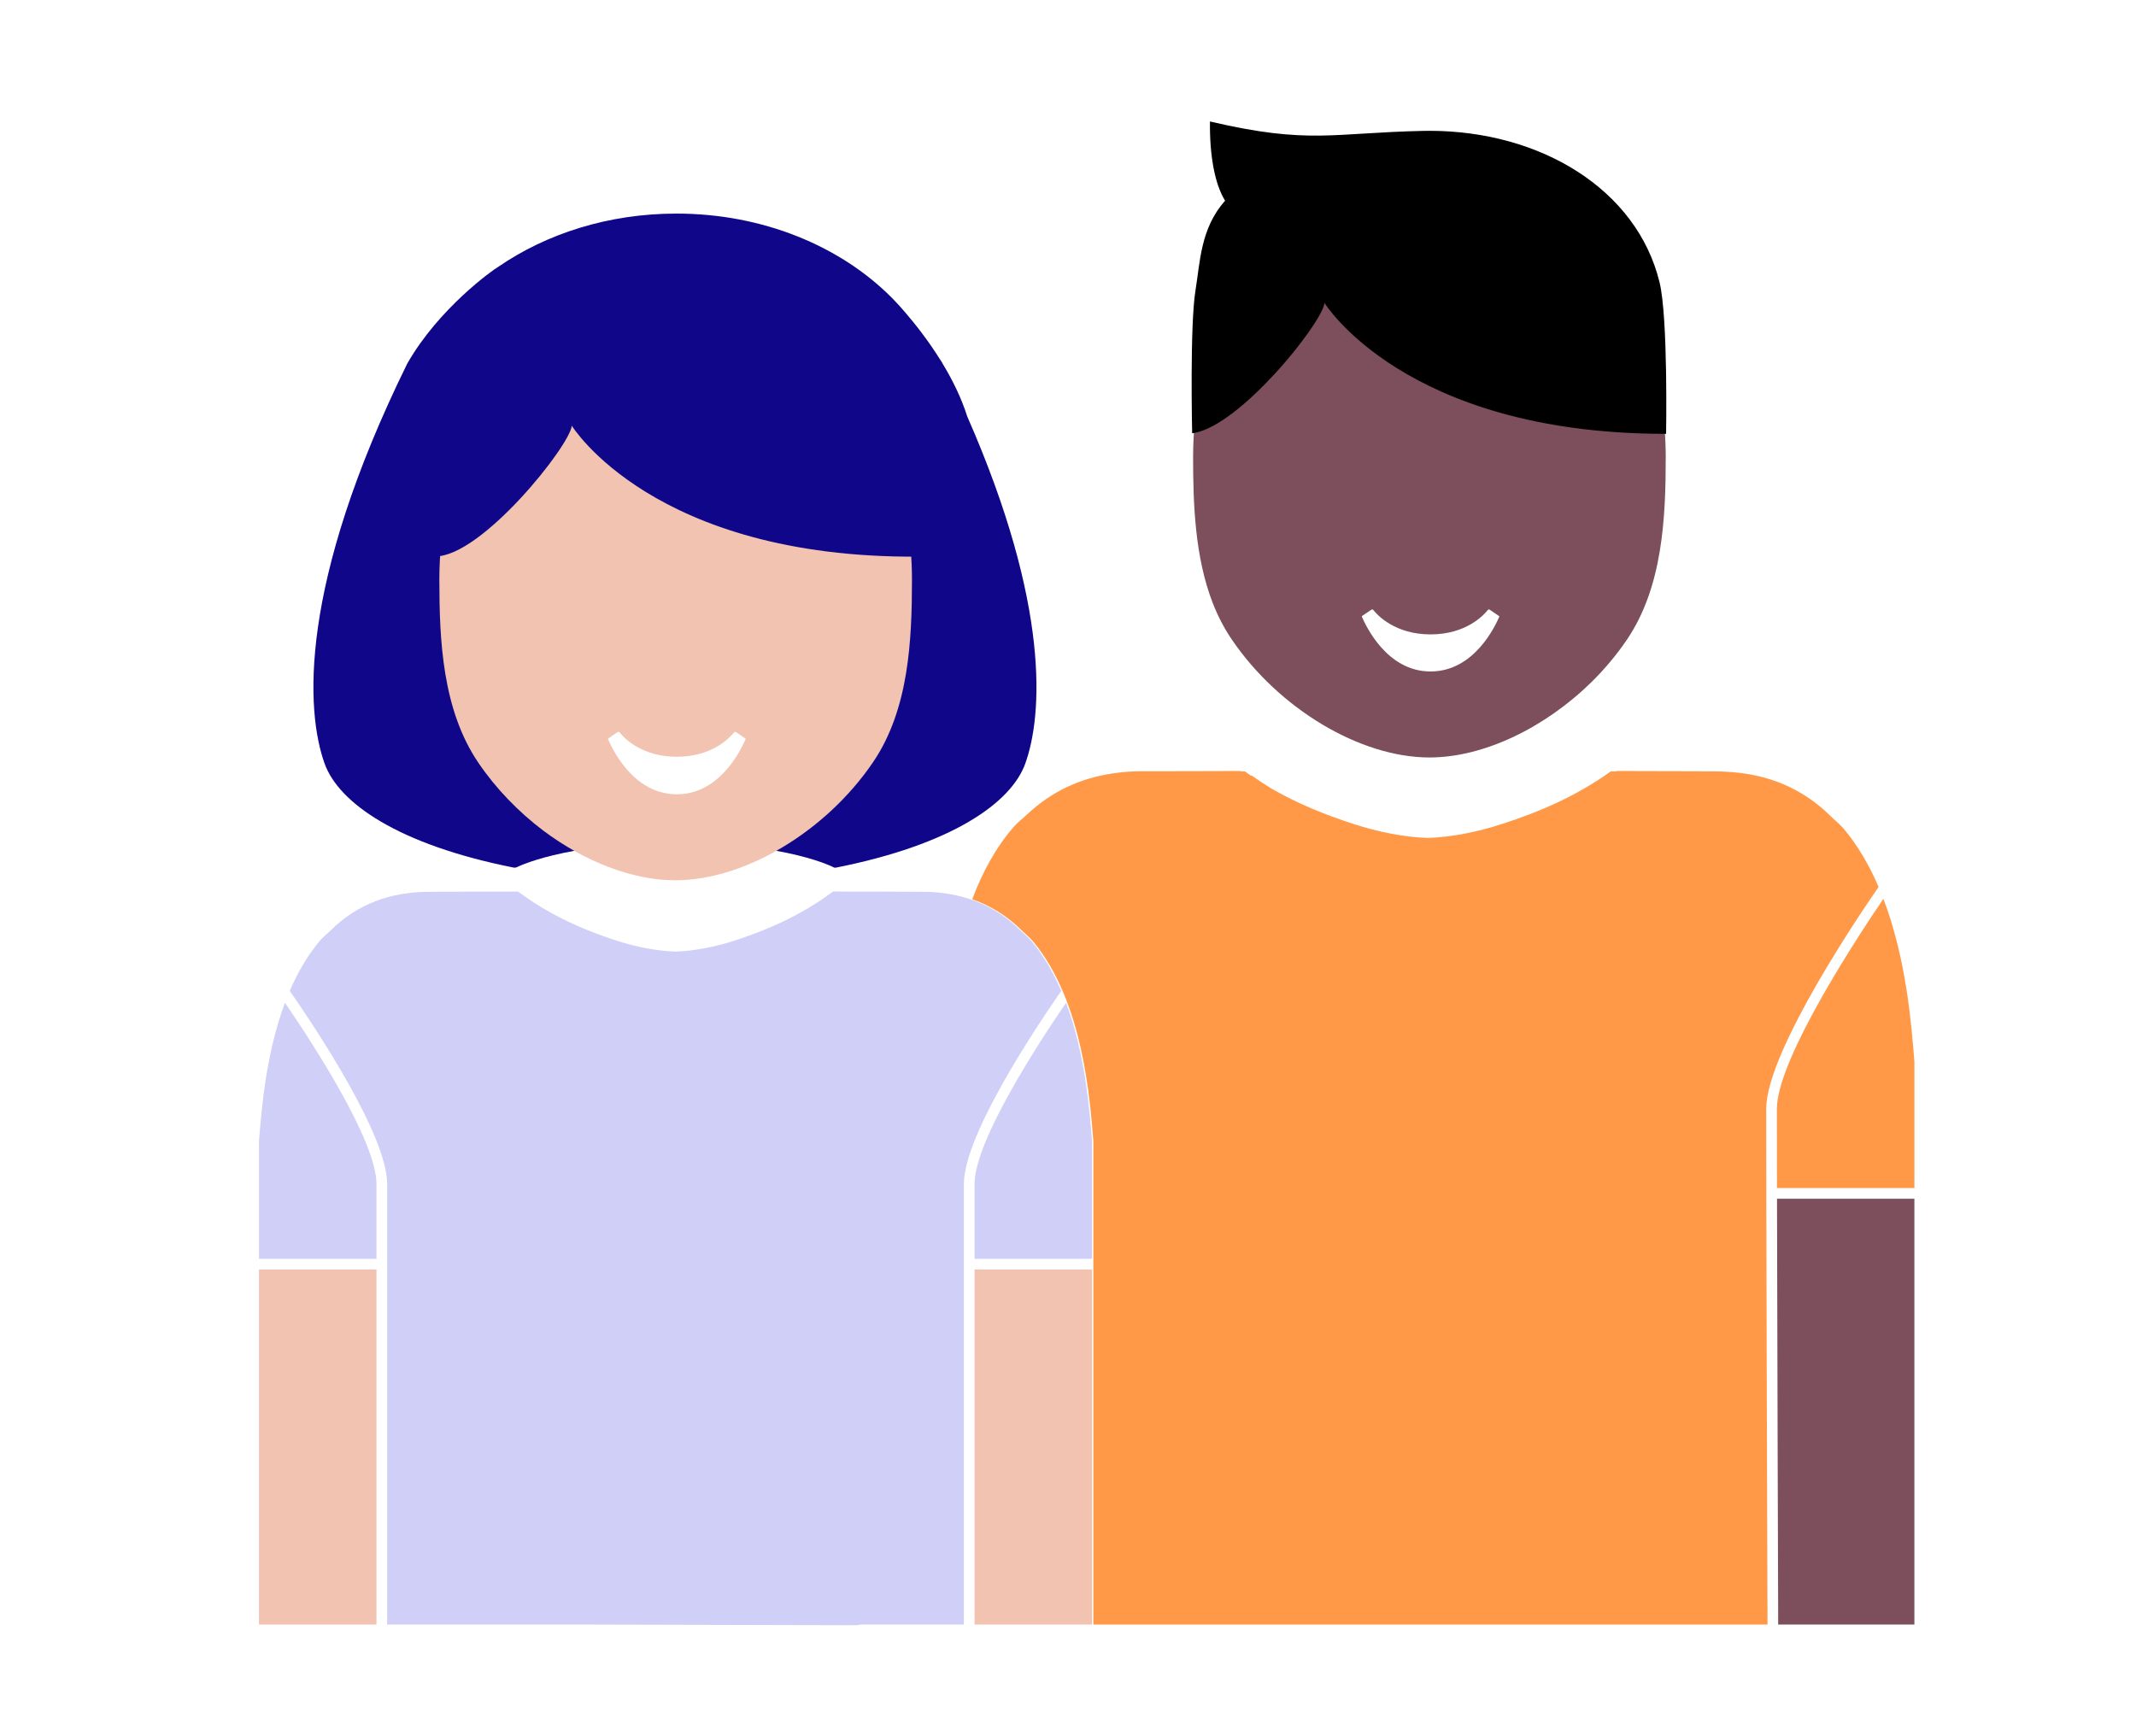
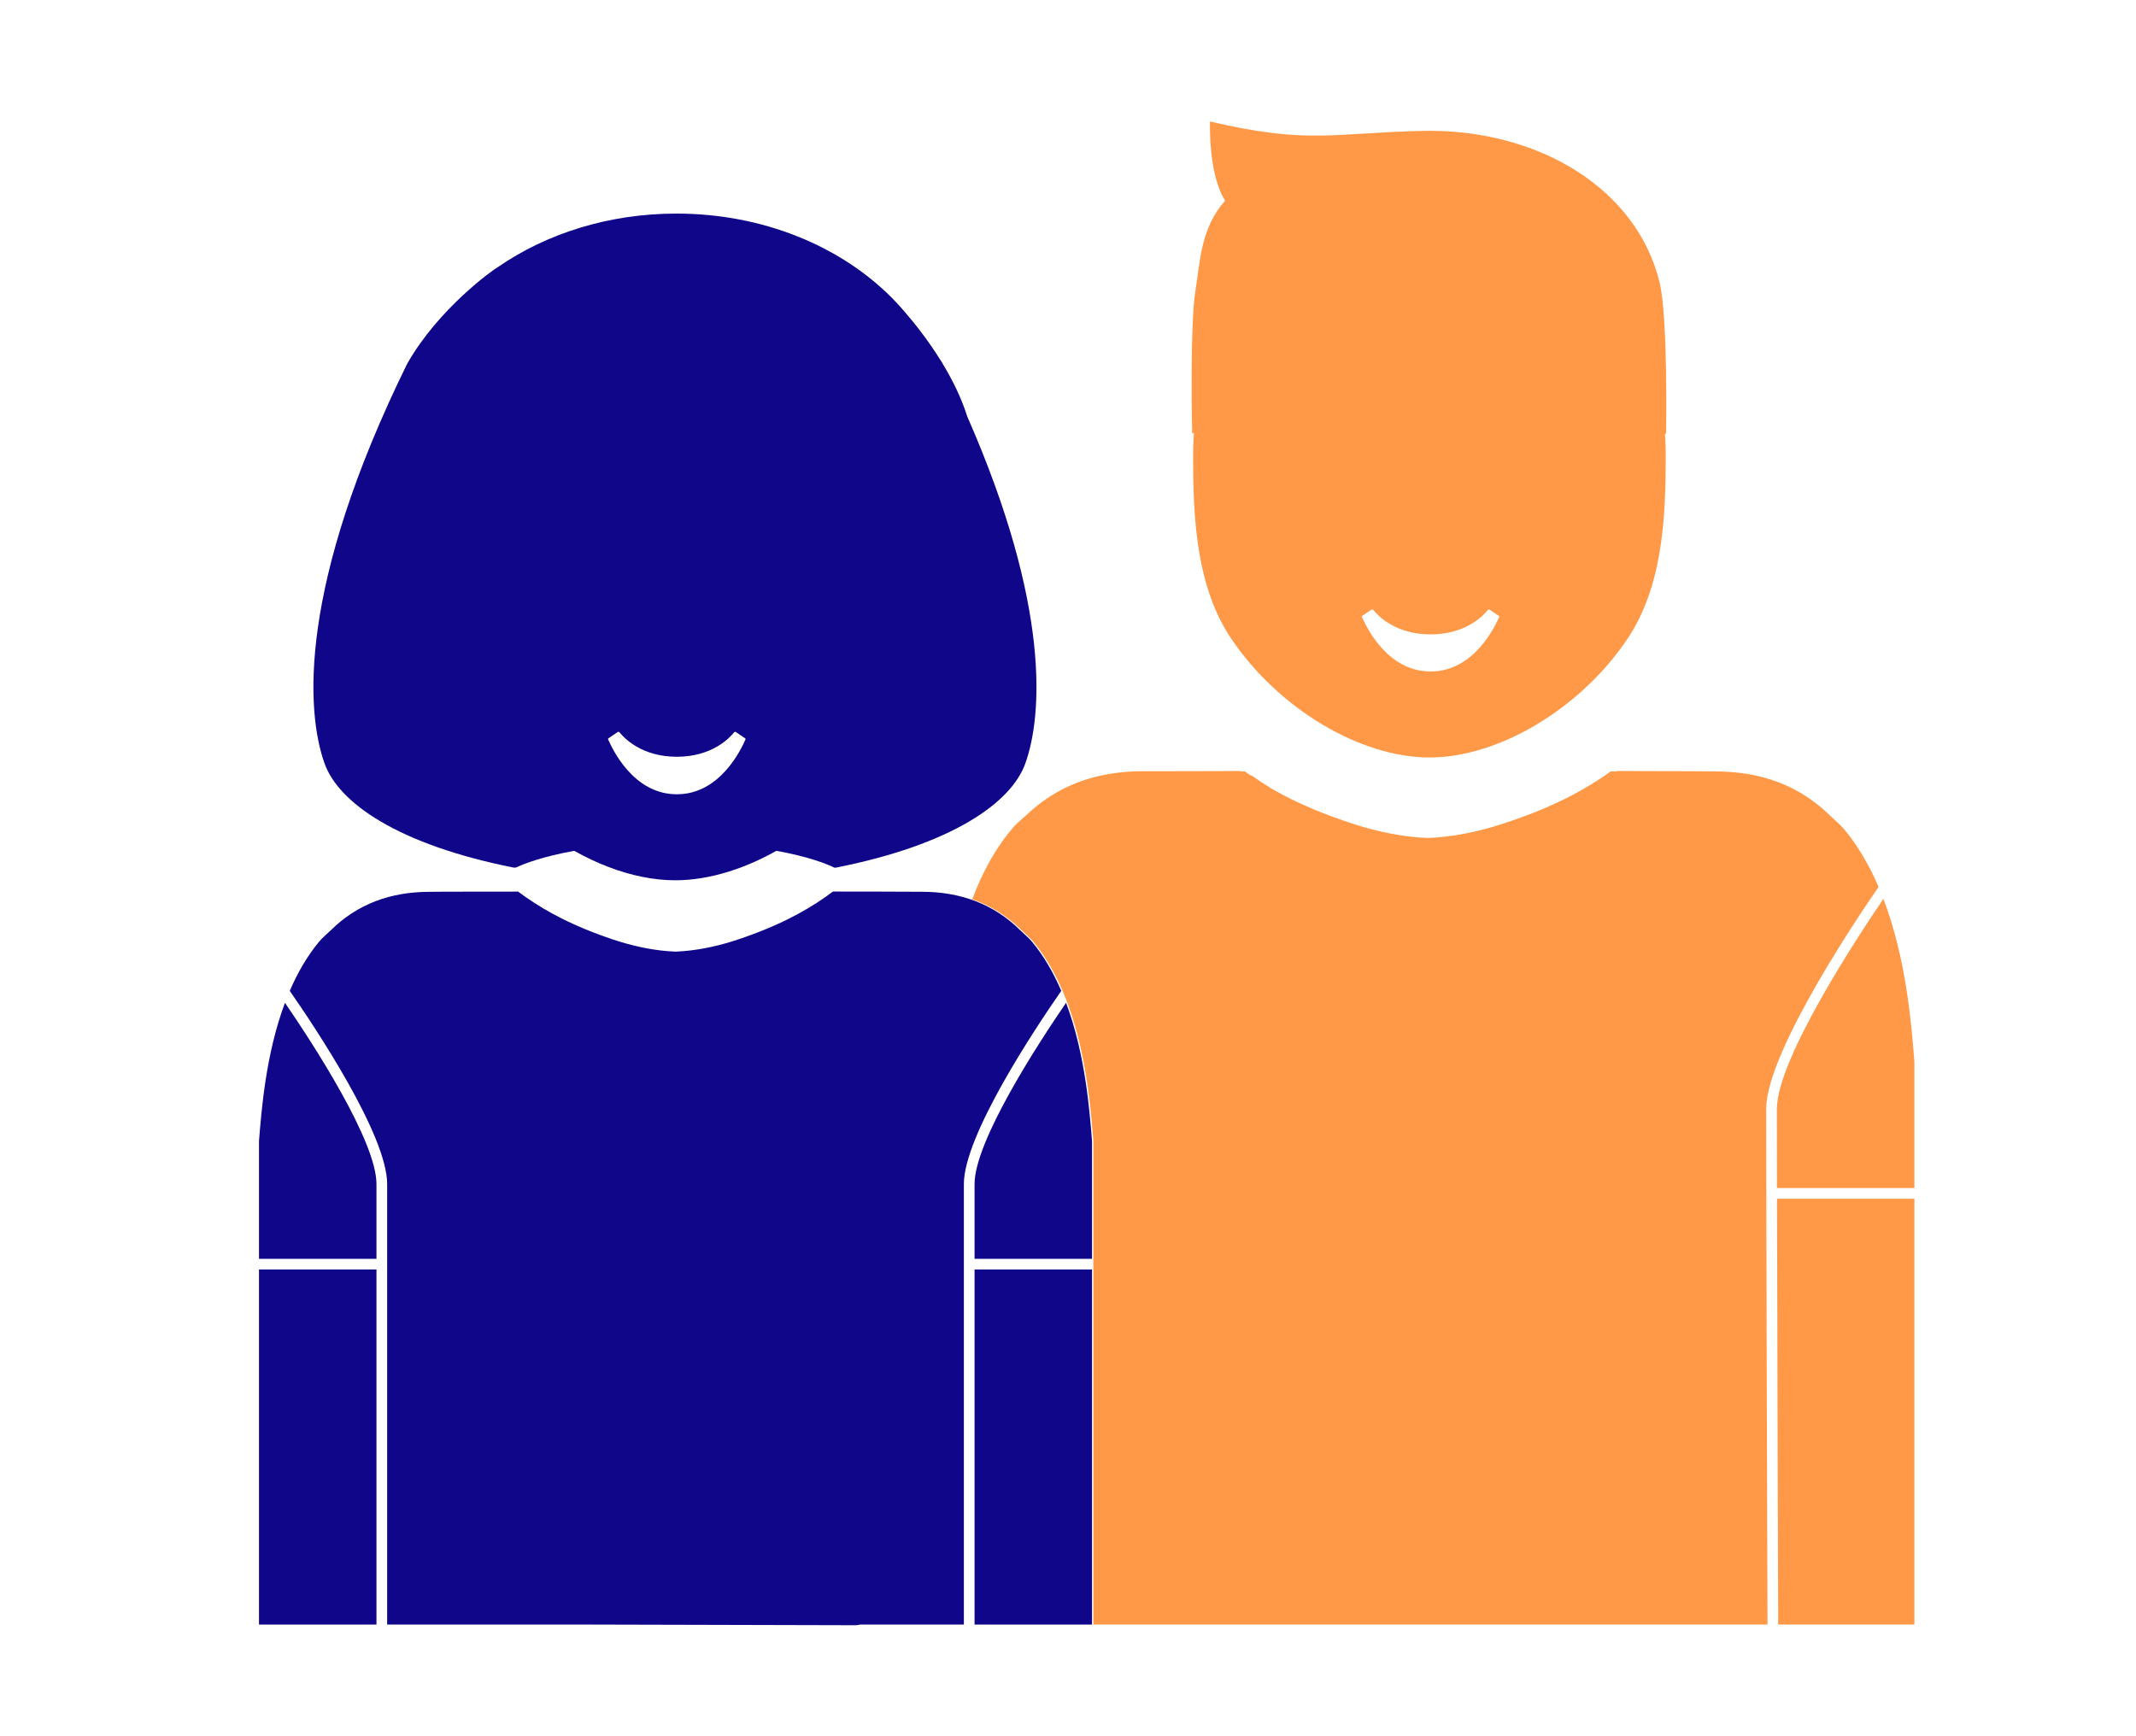
- <svg xmlns="http://www.w3.org/2000/svg" version="1.1" id="Calque_12" x="0px" y="0px" width="1600px" height="1300px" viewBox="0 0 1600 1300" enable-background="new 0 0 1600 1300" xml:space="preserve">
-   <g>
-     <path fill="#FFC291" d="M869.782,577.754L869.782,577.754C869.814,577.779,869.799,577.767,869.782,577.754z" />
-     <path fill="#7D4E5B" d="M1331.98,1217H1434V898h-102.916C1331.301,1009.516,1331.867,1182.736,1331.98,1217z" />
-     <path fill="#FF9947" d="M1410.789,673.343C1394.41,697.36,1331,792.804,1331,830.667c0,15.226,0.025,35.699,0.069,59.333H1434   v-94.638C1431.877,768.749,1428.153,718.805,1410.789,673.343z" />
-     <path fill="#FFC291" d="M869.781,577.754L869.781,577.754C869.766,577.741,869.748,577.729,869.781,577.754z" />
-     <path fill="#FF9947" d="M1407.188,664.45c-6.672-15.546-15.082-30.333-25.743-43.19c-2.854-3.443-7.013-6.738-10.19-9.883   c-21.166-20.931-47.141-31.611-77.612-33.219c-3.354-0.211-6.76-0.322-10.224-0.314c-0.834,0.002-2.635,0.007-4.68,0.013   c-3.081-0.049-6.33-0.103-7.629-0.103c-0.017,0.013-0.021,0.016-0.02,0.014c-0.002,0.001,0.003-0.001,0.02-0.014l-44.547-0.104   c-1.703-0.052-3.417-0.084-5.146-0.079c-1.65,0.003-7.076,0.021-10.722,0.031l0.258,0.269c-1.882,0.005-3.54,0.009-4.392,0.009   c-25.988,18.703-53.782,30.426-81.425,39.389c-18.778,6.087-37.501,9.771-55.614,10.476c-18.113-0.704-36.836-4.389-55.614-10.476   c-20.659-6.699-41.403-14.941-61.415-26.485c-5.076-3.094-10.107-6.401-15.076-9.973l-0.301,0.313   c-1.55-1.059-3.095-2.137-4.633-3.243c-0.688,0-1.907-0.003-3.34-0.006l0.263-0.273c-3.597-0.01-8.396-0.027-9.932-0.029   c-1.729-0.005-3.442,0.027-5.146,0.079l-44.546,0.104c0.017,0.013,0.032,0.025-0.001,0c-2.429,0-11.698,0-13.905-0.004   c-7.862-0.02-15.438,0.545-22.728,1.691c-24.511,3.674-45.814,13.736-63.646,30.542c-3.17,2.989-7.29,6.122-10.137,9.396   c-13.776,15.835-23.773,34.746-31.107,54.321c13.754,4.756,26.099,12.437,36.948,23.165c2.729,2.699,6.274,5.528,8.725,8.484   C811.16,750.248,816.363,822.525,819,854.809V1217h1h503.98c-0.142-42.646-0.98-299.58-0.98-386.333   C1323,786.854,1397.748,678.018,1407.188,664.45z" />
+ <svg xmlns="http://www.w3.org/2000/svg" xml:space="preserve" enable-background="new 0 0 1600 1300" viewBox="0 0 1600 1300" height="1300px" width="1600px" y="0px" x="0px" id="Calque_12" version="1.1">
+   <defs id="defs69" />
+   <g id="g12">
+     <path id="path2" d="M869.782,577.754L869.782,577.754C869.814,577.779,869.799,577.767,869.782,577.754z" fill="#FFC291" />
+     <path style="fill:#ff9947;fill-opacity:1" id="path4" d="M1331.98,1217H1434V898h-102.916C1331.301,1009.516,1331.867,1182.736,1331.98,1217z" fill="#7D4E5B" />
+     <path id="path6" d="M1410.789,673.343C1394.41,697.36,1331,792.804,1331,830.667c0,15.226,0.025,35.699,0.069,59.333H1434   v-94.638C1431.877,768.749,1428.153,718.805,1410.789,673.343z" fill="#FF9947" />
+     <path id="path8" d="M869.781,577.754L869.781,577.754C869.766,577.741,869.748,577.729,869.781,577.754z" fill="#FFC291" />
+     <path id="path10" d="M1407.188,664.45c-6.672-15.546-15.082-30.333-25.743-43.19c-2.854-3.443-7.013-6.738-10.19-9.883   c-21.166-20.931-47.141-31.611-77.612-33.219c-3.354-0.211-6.76-0.322-10.224-0.314c-0.834,0.002-2.635,0.007-4.68,0.013   c-3.081-0.049-6.33-0.103-7.629-0.103c-0.017,0.013-0.021,0.016-0.02,0.014c-0.002,0.001,0.003-0.001,0.02-0.014l-44.547-0.104   c-1.703-0.052-3.417-0.084-5.146-0.079c-1.65,0.003-7.076,0.021-10.722,0.031l0.258,0.269c-1.882,0.005-3.54,0.009-4.392,0.009   c-25.988,18.703-53.782,30.426-81.425,39.389c-18.778,6.087-37.501,9.771-55.614,10.476c-18.113-0.704-36.836-4.389-55.614-10.476   c-20.659-6.699-41.403-14.941-61.415-26.485c-5.076-3.094-10.107-6.401-15.076-9.973l-0.301,0.313   c-1.55-1.059-3.095-2.137-4.633-3.243c-0.688,0-1.907-0.003-3.34-0.006l0.263-0.273c-3.597-0.01-8.396-0.027-9.932-0.029   c-1.729-0.005-3.442,0.027-5.146,0.079l-44.546,0.104c0.017,0.013,0.032,0.025-0.001,0c-2.429,0-11.698,0-13.905-0.004   c-7.862-0.02-15.438,0.545-22.728,1.691c-24.511,3.674-45.814,13.736-63.646,30.542c-3.17,2.989-7.29,6.122-10.137,9.396   c-13.776,15.835-23.773,34.746-31.107,54.321c13.754,4.756,26.099,12.437,36.948,23.165c2.729,2.699,6.274,5.528,8.725,8.484   C811.16,750.248,816.363,822.525,819,854.809V1217h1h503.98c-0.142-42.646-0.98-299.58-0.98-386.333   C1323,786.854,1397.748,678.018,1407.188,664.45z" fill="#FF9947" />
  </g>
-   <g>
-     <g>
-       <g>
-         <path fill="#0F0689" d="M724.536,311.998c-4.437-14.029-11.128-27.471-18.384-39.483c-0.549-1.117-1.199-2.165-1.927-3.141     c-9.096-14.56-18.822-26.805-25.956-35.091c-2.816-3.355-5.772-6.623-8.862-9.799c-0.851-0.888-1.412-1.455-1.632-1.675     c-0.023-0.023-0.046-0.046-0.069-0.069c-0.031-0.03-0.046-0.045-0.046-0.045l0,0C629.381,184.403,571.489,160,506.701,160     c-50.81,0-97.375,15.011-133.567,39.958c-0.003,0.001-0.005,0.002-0.008,0.004c-3.556,1.908-44.587,31.038-68.134,72.555     C223.145,439.077,229.145,533,243.145,572c10.561,29.418,54.913,60.77,142,78c12.9,0.496-80.521-85.672-43.852-241.38     C400.85,457.539,487.055,514.047,505.83,514c20.513,0.05,105.171-55.355,164.362-103.937C705.948,564.861,613.14,650.495,626,650     c87.087-17.23,131.439-48.582,142-78C780.853,536.196,786.952,454.091,724.536,311.998z" />
+   <g id="g20">
+     <g id="g18">
+       <g id="g16">
+         <path id="path14" d="M724.536,311.998c-4.437-14.029-11.128-27.471-18.384-39.483c-0.549-1.117-1.199-2.165-1.927-3.141     c-9.096-14.56-18.822-26.805-25.956-35.091c-2.816-3.355-5.772-6.623-8.862-9.799c-0.851-0.888-1.412-1.455-1.632-1.675     c-0.023-0.023-0.046-0.046-0.069-0.069c-0.031-0.03-0.046-0.045-0.046-0.045l0,0C629.381,184.403,571.489,160,506.701,160     c-50.81,0-97.375,15.011-133.567,39.958c-0.003,0.001-0.005,0.002-0.008,0.004c-3.556,1.908-44.587,31.038-68.134,72.555     C223.145,439.077,229.145,533,243.145,572c10.561,29.418,54.913,60.77,142,78c12.9,0.496-80.521-85.672-43.852-241.38     C400.85,457.539,487.055,514.047,505.83,514c20.513,0.05,105.171-55.355,164.362-103.937C705.948,564.861,613.14,650.495,626,650     c87.087-17.23,131.439-48.582,142-78C780.853,536.196,786.952,454.091,724.536,311.998z" fill="#0F0689" />
      </g>
    </g>
  </g>
-   <g>
-     <g>
-       <g>
-         <g>
-           <path fill="#0F0689" d="M304.881,492.668l22.226,100.667L386.377,650c0,0,34.96-18.667,119.625-18.667S624.981,650,624.981,650      L701,586.001v-94.667L304.881,492.668z M584,611H432v-87h152V611z" />
+   <g id="g30">
+     <g id="g28">
+       <g id="g26">
+         <g id="g24">
+           <path id="path22" d="M304.881,492.668l22.226,100.667L386.377,650c0,0,34.96-18.667,119.625-18.667S624.981,650,624.981,650      L701,586.001v-94.667L304.881,492.668z M584,611H432v-87h152V611z" fill="#0F0689" />
        </g>
      </g>
    </g>
  </g>
-   <path fill="#F2C3B1" d="M654.013,570.921c26.857-39.572,29.109-91.431,29.109-136.933c0-118.702-79.533-215.272-177.294-215.272  c-33.491,0-64.84,11.338-91.587,31.013c-51.029,38.009-85.143,106.377-85.143,184.243c0,45.654,2.255,97.685,29.202,137.388  c13.263,19.541,30.108,36.876,48.721,50.93c30.905,23.112,66.599,37.151,98.808,37.151  C557.703,659.439,618.639,623.041,654.013,570.921z M558.376,554c-2.902,6.586-18.645,41-51.266,41h-0.27  c-32.621,0-48.359-34.414-51.265-41c-0.266-0.601-0.139-0.407-0.139-0.407c0.052-0.254,0.529-0.647,0.529-0.647l6.753-4.571  c0,0,0.409-0.196,0.644-0.157c0.107,0.02,0.429,0.027,0.806,0.503c3.002,3.779,16.195,18.191,42.808,18.191  c26.613,0,39.807-14.413,42.809-18.192c0.381-0.477,0.703-0.477,0.806-0.497c0.238-0.04,0.643,0.167,0.643,0.167l6.754,4.582  c0,0,0.48,0.367,0.528,0.621C558.515,553.593,558.642,553.399,558.376,554z" />
-   <path fill="#7D4E5B" d="M1070.782,567.439c40.414,0,86.323-22.096,121.365-56.502c9.805-9.669,18.752-20.303,26.479-31.688  c26.857-39.572,29.109-91.431,29.109-136.933c0-118.702-79.532-215.272-177.294-215.272c-33.491,0-64.841,11.338-91.588,31.013  c-51.029,38.009-85.143,106.377-85.143,184.243c0,35.585,1.373,75.044,14.738,109.52c3.725,9.479,8.363,18.576,14.148,27.101  C957.97,531.037,1018.903,567.439,1070.782,567.439z M1020.051,461.84c0.051-0.254,0.528-0.606,0.528-0.606l6.753-4.55  c0,0,0.409-0.186,0.644-0.147c0.107,0.02,0.429,0.032,0.806,0.508c3.002,3.779,16.195,18.194,42.809,18.194  s39.807-14.412,42.809-18.191c0.381-0.477,0.702-0.476,0.806-0.496c0.237-0.04,0.643,0.167,0.643,0.167l6.754,4.582  c0,0,0.48,0.284,0.528,0.539c0,0,0.127-0.276-0.139,0.325c-2.902,6.586-18.646,40.835-51.266,40.835h-0.27  c-32.621,0-48.359-34.25-51.266-40.835C1019.924,461.564,1020.051,461.84,1020.051,461.84z" />
-   <path fill="#4545CE" d="M1076.784,302.05" />
-   <path fill="#4545CE" d="M1076.784,302.05" />
-   <path fill="#39B54A" d="M245.064,699.564" />
-   <g>
-     <g>
-       <path fill="#0F0689" d="M597.313,214.357c0,0-30.98-16.02-90.483-16.02s-90.148,15.982-90.148,15.982    c-94.583,41.004-104.658,147.298-90.467,202.474c34.66,0,100.731-82.914,102.094-97.902c0,0,60.886,99.473,259.707,98.109    c-0.036-0.218-0.076-0.436-0.117-0.653C701.91,361.135,691.321,255.246,597.313,214.357z" />
+   <path style="fill:#0f0689;fill-opacity:1" id="path32" d="M654.013,570.921c26.857-39.572,29.109-91.431,29.109-136.933c0-118.702-79.533-215.272-177.294-215.272  c-33.491,0-64.84,11.338-91.587,31.013c-51.029,38.009-85.143,106.377-85.143,184.243c0,45.654,2.255,97.685,29.202,137.388  c13.263,19.541,30.108,36.876,48.721,50.93c30.905,23.112,66.599,37.151,98.808,37.151  C557.703,659.439,618.639,623.041,654.013,570.921z M558.376,554c-2.902,6.586-18.645,41-51.266,41h-0.27  c-32.621,0-48.359-34.414-51.265-41c-0.266-0.601-0.139-0.407-0.139-0.407c0.052-0.254,0.529-0.647,0.529-0.647l6.753-4.571  c0,0,0.409-0.196,0.644-0.157c0.107,0.02,0.429,0.027,0.806,0.503c3.002,3.779,16.195,18.191,42.808,18.191  c26.613,0,39.807-14.413,42.809-18.192c0.381-0.477,0.703-0.477,0.806-0.497c0.238-0.04,0.643,0.167,0.643,0.167l6.754,4.582  c0,0,0.48,0.367,0.528,0.621C558.515,553.593,558.642,553.399,558.376,554z" fill="#F2C3B1" />
+   <path style="fill:#ff9947;fill-opacity:1" id="path34" d="M1070.782,567.439c40.414,0,86.323-22.096,121.365-56.502c9.805-9.669,18.752-20.303,26.479-31.688  c26.857-39.572,29.109-91.431,29.109-136.933c0-118.702-79.532-215.272-177.294-215.272c-33.491,0-64.841,11.338-91.588,31.013  c-51.029,38.009-85.143,106.377-85.143,184.243c0,35.585,1.373,75.044,14.738,109.52c3.725,9.479,8.363,18.576,14.148,27.101  C957.97,531.037,1018.903,567.439,1070.782,567.439z M1020.051,461.84c0.051-0.254,0.528-0.606,0.528-0.606l6.753-4.55  c0,0,0.409-0.186,0.644-0.147c0.107,0.02,0.429,0.032,0.806,0.508c3.002,3.779,16.195,18.194,42.809,18.194  s39.807-14.412,42.809-18.191c0.381-0.477,0.702-0.476,0.806-0.496c0.237-0.04,0.643,0.167,0.643,0.167l6.754,4.582  c0,0,0.48,0.284,0.528,0.539c0,0,0.127-0.276-0.139,0.325c-2.902,6.586-18.646,40.835-51.266,40.835h-0.27  c-32.621,0-48.359-34.25-51.266-40.835C1019.924,461.564,1020.051,461.84,1020.051,461.84z" fill="#7D4E5B" />
+   <path id="path36" d="M1076.784,302.05" fill="#4545CE" />
+   <path id="path38" d="M1076.784,302.05" fill="#4545CE" />
+   <path id="path40" d="M245.064,699.564" fill="#39B54A" />
+   <g id="g46">
+     <g id="g44">
+       <path id="path42" d="M597.313,214.357c0,0-30.98-16.02-90.483-16.02s-90.148,15.982-90.148,15.982    c-94.583,41.004-104.658,147.298-90.467,202.474c34.66,0,100.731-82.914,102.094-97.902c0,0,60.886,99.473,259.707,98.109    c-0.036-0.218-0.076-0.436-0.117-0.653C701.91,361.135,691.321,255.246,597.313,214.357z" fill="#0F0689" />
    </g>
  </g>
-   <g>
-     <path fill="#CFCFF7" d="M772.932,705.35c-2.45-2.956-5.996-5.785-8.725-8.484c-19.784-19.563-44.539-28.817-73.768-28.821   c-0.116-0.119-65.761-0.169-66.498-0.169c-1.792,1.353-3.596,2.65-5.406,3.924c-8.979,6.317-18.182,11.688-27.502,16.354   c-0.167,0.084-0.333,0.169-0.499,0.252c-1.115,0.555-2.232,1.096-3.35,1.631c-0.3,0.144-0.6,0.289-0.899,0.431   c-1.032,0.489-2.066,0.968-3.101,1.44c-0.393,0.18-0.785,0.359-1.178,0.536c-0.964,0.436-1.93,0.863-2.896,1.286   c-0.472,0.206-0.945,0.411-1.418,0.614c-0.905,0.39-1.812,0.774-2.718,1.153c-0.541,0.226-1.081,0.448-1.622,0.67   c-0.849,0.349-1.699,0.695-2.548,1.035c-0.619,0.247-1.238,0.489-1.857,0.731c-0.78,0.306-1.559,0.612-2.339,0.911   c-0.717,0.274-1.435,0.542-2.152,0.812c-0.691,0.259-1.382,0.521-2.073,0.774c-0.866,0.318-1.732,0.628-2.598,0.938   c-0.551,0.198-1.103,0.399-1.653,0.595c-1.422,0.502-2.845,0.996-4.267,1.479c-1.611,0.548-3.221,1.068-4.831,1.572   c-0.231,0.072-0.462,0.146-0.693,0.219c-1.542,0.477-3.084,0.932-4.625,1.368c-0.268,0.075-0.536,0.15-0.803,0.225   c-1.555,0.434-3.109,0.849-4.661,1.238c-0.186,0.047-0.371,0.091-0.556,0.137c-3.261,0.809-6.513,1.521-9.753,2.133   c-0.189,0.035-0.378,0.073-0.567,0.107c-1.564,0.29-3.125,0.555-4.683,0.797c-0.216,0.033-0.432,0.066-0.648,0.099   c-1.578,0.238-3.153,0.456-4.723,0.645c-0.119,0.015-0.239,0.026-0.358,0.04c-1.641,0.193-3.278,0.363-4.91,0.5h-0.001   c-2.025,0.171-4.043,0.299-6.052,0.381c-2.041-0.083-4.091-0.215-6.149-0.39c-1.659-0.141-3.323-0.313-4.991-0.511   c-0.072-0.009-0.143-0.016-0.214-0.024c-1.593-0.191-3.191-0.413-4.792-0.656c-0.192-0.029-0.385-0.058-0.577-0.088   c-1.568-0.244-3.14-0.512-4.714-0.804c-0.183-0.034-0.366-0.07-0.549-0.104c-3.241-0.612-6.494-1.326-9.756-2.136   c-0.178-0.045-0.356-0.087-0.534-0.132c-1.547-0.389-3.096-0.803-4.646-1.234c-0.274-0.076-0.548-0.153-0.822-0.23   c-1.532-0.434-3.064-0.887-4.598-1.36c-0.238-0.074-0.476-0.15-0.713-0.225c-1.602-0.502-3.204-1.021-4.807-1.565   c-1.426-0.485-2.853-0.98-4.28-1.484c-0.509-0.18-1.018-0.366-1.527-0.549c-0.912-0.327-1.824-0.653-2.736-0.988   c-0.652-0.239-1.303-0.486-1.955-0.73c-0.759-0.284-1.519-0.568-2.277-0.858c-0.745-0.285-1.489-0.578-2.233-0.87   c-0.658-0.257-1.316-0.515-1.973-0.777c-0.816-0.326-1.632-0.66-2.448-0.994c-0.577-0.236-1.153-0.474-1.729-0.714   c-0.879-0.368-1.758-0.741-2.636-1.119c-0.5-0.215-1.001-0.432-1.501-0.65c-0.941-0.412-1.882-0.829-2.822-1.253   c-0.422-0.19-0.843-0.383-1.265-0.575c-1.01-0.463-2.019-0.93-3.026-1.407c-0.328-0.155-0.655-0.313-0.983-0.47   c-1.093-0.523-2.185-1.053-3.274-1.596c-0.2-0.1-0.4-0.201-0.6-0.302c-9.311-4.667-18.503-10.036-27.473-16.352   c-1.788-1.259-3.57-2.542-5.34-3.878c-0.939,0-3.013,0.072-5.182,0.066c-2.35-0.008-61.18,0.001-61.288,0.146   c-29.192,0.022-54.016,9.234-73.78,28.778c-2.728,2.699-6.282,5.527-8.732,8.483c-9.12,10.999-16.318,23.642-22.028,36.937   C236.442,770.173,290,850.499,290,887v330h153c45.368-0.004,152.278,0.496,197.745,0.5c1.208,0,2.389-0.179,3.55-0.5H722V887   c0-36.5,53.561-116.826,72.955-144.714C789.245,728.992,782.052,716.349,772.932,705.35z" />
-     <path fill="#CFCFF7" d="M798.542,751.221C777.594,781.803,730,854.825,730,887v56h88v-88.191   C816.152,832.188,813.043,789.935,798.542,751.221z" />
-     <rect x="730" y="951" fill="#F2C3B1" width="88" height="266" />
-     <path fill="#CFCFF7" d="M194,854.809V943h88v-56c0-32.175-47.593-105.197-68.542-135.779   C198.957,789.935,195.848,832.188,194,854.809z" />
-     <rect x="194" y="951" fill="#F2C3B1" width="88" height="266" />
+   <g id="g58">
+     <path style="fill:#0f0689;fill-opacity:1" id="path48" d="M772.932,705.35c-2.45-2.956-5.996-5.785-8.725-8.484c-19.784-19.563-44.539-28.817-73.768-28.821   c-0.116-0.119-65.761-0.169-66.498-0.169c-1.792,1.353-3.596,2.65-5.406,3.924c-8.979,6.317-18.182,11.688-27.502,16.354   c-0.167,0.084-0.333,0.169-0.499,0.252c-1.115,0.555-2.232,1.096-3.35,1.631c-0.3,0.144-0.6,0.289-0.899,0.431   c-1.032,0.489-2.066,0.968-3.101,1.44c-0.393,0.18-0.785,0.359-1.178,0.536c-0.964,0.436-1.93,0.863-2.896,1.286   c-0.472,0.206-0.945,0.411-1.418,0.614c-0.905,0.39-1.812,0.774-2.718,1.153c-0.541,0.226-1.081,0.448-1.622,0.67   c-0.849,0.349-1.699,0.695-2.548,1.035c-0.619,0.247-1.238,0.489-1.857,0.731c-0.78,0.306-1.559,0.612-2.339,0.911   c-0.717,0.274-1.435,0.542-2.152,0.812c-0.691,0.259-1.382,0.521-2.073,0.774c-0.866,0.318-1.732,0.628-2.598,0.938   c-0.551,0.198-1.103,0.399-1.653,0.595c-1.422,0.502-2.845,0.996-4.267,1.479c-1.611,0.548-3.221,1.068-4.831,1.572   c-0.231,0.072-0.462,0.146-0.693,0.219c-1.542,0.477-3.084,0.932-4.625,1.368c-0.268,0.075-0.536,0.15-0.803,0.225   c-1.555,0.434-3.109,0.849-4.661,1.238c-0.186,0.047-0.371,0.091-0.556,0.137c-3.261,0.809-6.513,1.521-9.753,2.133   c-0.189,0.035-0.378,0.073-0.567,0.107c-1.564,0.29-3.125,0.555-4.683,0.797c-0.216,0.033-0.432,0.066-0.648,0.099   c-1.578,0.238-3.153,0.456-4.723,0.645c-0.119,0.015-0.239,0.026-0.358,0.04c-1.641,0.193-3.278,0.363-4.91,0.5h-0.001   c-2.025,0.171-4.043,0.299-6.052,0.381c-2.041-0.083-4.091-0.215-6.149-0.39c-1.659-0.141-3.323-0.313-4.991-0.511   c-0.072-0.009-0.143-0.016-0.214-0.024c-1.593-0.191-3.191-0.413-4.792-0.656c-0.192-0.029-0.385-0.058-0.577-0.088   c-1.568-0.244-3.14-0.512-4.714-0.804c-0.183-0.034-0.366-0.07-0.549-0.104c-3.241-0.612-6.494-1.326-9.756-2.136   c-0.178-0.045-0.356-0.087-0.534-0.132c-1.547-0.389-3.096-0.803-4.646-1.234c-0.274-0.076-0.548-0.153-0.822-0.23   c-1.532-0.434-3.064-0.887-4.598-1.36c-0.238-0.074-0.476-0.15-0.713-0.225c-1.602-0.502-3.204-1.021-4.807-1.565   c-1.426-0.485-2.853-0.98-4.28-1.484c-0.509-0.18-1.018-0.366-1.527-0.549c-0.912-0.327-1.824-0.653-2.736-0.988   c-0.652-0.239-1.303-0.486-1.955-0.73c-0.759-0.284-1.519-0.568-2.277-0.858c-0.745-0.285-1.489-0.578-2.233-0.87   c-0.658-0.257-1.316-0.515-1.973-0.777c-0.816-0.326-1.632-0.66-2.448-0.994c-0.577-0.236-1.153-0.474-1.729-0.714   c-0.879-0.368-1.758-0.741-2.636-1.119c-0.5-0.215-1.001-0.432-1.501-0.65c-0.941-0.412-1.882-0.829-2.822-1.253   c-0.422-0.19-0.843-0.383-1.265-0.575c-1.01-0.463-2.019-0.93-3.026-1.407c-0.328-0.155-0.655-0.313-0.983-0.47   c-1.093-0.523-2.185-1.053-3.274-1.596c-0.2-0.1-0.4-0.201-0.6-0.302c-9.311-4.667-18.503-10.036-27.473-16.352   c-1.788-1.259-3.57-2.542-5.34-3.878c-0.939,0-3.013,0.072-5.182,0.066c-2.35-0.008-61.18,0.001-61.288,0.146   c-29.192,0.022-54.016,9.234-73.78,28.778c-2.728,2.699-6.282,5.527-8.732,8.483c-9.12,10.999-16.318,23.642-22.028,36.937   C236.442,770.173,290,850.499,290,887v330h153c45.368-0.004,152.278,0.496,197.745,0.5c1.208,0,2.389-0.179,3.55-0.5H722V887   c0-36.5,53.561-116.826,72.955-144.714C789.245,728.992,782.052,716.349,772.932,705.35z" fill="#CFCFF7" />
+     <path style="fill:#0f0689;fill-opacity:1" id="path50" d="M798.542,751.221C777.594,781.803,730,854.825,730,887v56h88v-88.191   C816.152,832.188,813.043,789.935,798.542,751.221z" fill="#CFCFF7" />
+     <rect style="fill:#0f0689;fill-opacity:1" id="rect52" height="266" width="88" fill="#F2C3B1" y="951" x="730" />
+     <path style="fill:#0f0689;fill-opacity:1" id="path54" d="M194,854.809V943h88v-56c0-32.175-47.593-105.197-68.542-135.779   C198.957,789.935,195.848,832.188,194,854.809z" fill="#CFCFF7" />
+     <rect style="fill:#0f0689;fill-opacity:1" id="rect56" height="266" width="88" fill="#F2C3B1" y="951" x="194" />
  </g>
-   <g>
-     <g>
-       <path d="M1070.802,98c-1.588,0-3.157,0.022-4.717,0.054c-0.049,0.001-0.099,0.002-0.147,0.003    c-67.906,1.455-85.604,10.276-159.604-7.058c-0.301,25.116,3.468,46.699,11.333,59.333    c-18.452,20.801-18.678,45.894-22.167,67.167c-4.331,26.401-2.5,107.071-2.5,107.071c0.432-0.056,0.859-0.1,1.298-0.175    c0.015-0.002,0.03-0.005,0.045-0.007c17.43-3.018,40.958-23.056,60.574-44.405c0.008-0.009,0.016-0.017,0.023-0.025    c0.582-0.634,1.16-1.269,1.735-1.905c0.05-0.055,0.1-0.11,0.149-0.165c0.545-0.603,1.085-1.205,1.622-1.808    c0.078-0.088,0.157-0.177,0.236-0.265c0.515-0.579,1.025-1.158,1.533-1.738c0.098-0.111,0.194-0.222,0.292-0.333    c0.491-0.562,0.979-1.123,1.463-1.684c0.111-0.13,0.224-0.259,0.335-0.389c0.467-0.543,0.931-1.084,1.391-1.626    c0.126-0.148,0.252-0.296,0.377-0.445c0.45-0.531,0.897-1.062,1.34-1.591c0.127-0.151,0.252-0.302,0.378-0.453    c0.437-0.524,0.87-1.046,1.3-1.568c0.129-0.157,0.257-0.313,0.386-0.47c0.425-0.518,0.847-1.034,1.264-1.549    c0.127-0.156,0.251-0.312,0.377-0.467c0.413-0.511,0.823-1.021,1.228-1.529c0.126-0.158,0.249-0.314,0.374-0.471    c0.405-0.511,0.81-1.02,1.206-1.526c0.1-0.127,0.197-0.253,0.297-0.38c0.415-0.532,0.829-1.063,1.235-1.589    c0.066-0.086,0.131-0.172,0.197-0.258c1.852-2.407,3.6-4.754,5.226-7.017c0.054-0.075,0.11-0.151,0.163-0.225    c0.288-0.402,0.567-0.796,0.848-1.192c0.151-0.215,0.307-0.432,0.456-0.645c0.244-0.347,0.479-0.687,0.717-1.029    c0.177-0.255,0.357-0.513,0.53-0.766c0.218-0.316,0.427-0.626,0.639-0.938c0.185-0.271,0.37-0.544,0.55-0.812    c0.197-0.293,0.387-0.581,0.578-0.87c0.185-0.278,0.369-0.556,0.548-0.829c0.185-0.282,0.362-0.558,0.541-0.835    c0.175-0.271,0.35-0.542,0.52-0.808c0.17-0.268,0.335-0.531,0.5-0.794c0.169-0.27,0.337-0.539,0.501-0.804    c0.154-0.251,0.306-0.499,0.455-0.745c0.161-0.266,0.321-0.53,0.477-0.791c0.142-0.239,0.281-0.474,0.418-0.708    c0.15-0.258,0.299-0.513,0.443-0.765c0.13-0.227,0.258-0.451,0.382-0.673c0.141-0.249,0.276-0.494,0.409-0.737    c0.117-0.213,0.232-0.425,0.344-0.633c0.13-0.241,0.254-0.477,0.376-0.711c0.104-0.2,0.207-0.398,0.306-0.593    c0.116-0.229,0.227-0.453,0.335-0.675c0.092-0.188,0.185-0.377,0.271-0.56c0.104-0.217,0.198-0.427,0.294-0.636    c0.079-0.175,0.16-0.352,0.234-0.521c0.09-0.208,0.171-0.406,0.253-0.604c0.065-0.159,0.134-0.32,0.194-0.474    c0.077-0.199,0.145-0.387,0.214-0.577c0.051-0.141,0.106-0.285,0.151-0.42c0.065-0.191,0.118-0.37,0.173-0.551    c0.036-0.121,0.078-0.247,0.109-0.362c0.053-0.192,0.092-0.37,0.132-0.549c0.021-0.09,0.048-0.188,0.064-0.275    c0.051-0.259,0.088-0.504,0.108-0.733c0,0,59.653,97.407,253.598,98.104c0.763,0.003,1.525,0.006,2.288,0.009    c0,0,1.573-86.978-4.886-113.501C1226.114,141.693,1153.794,98,1070.802,98z" />
+   <g id="g64">
+     <g id="g62">
+       <path style="fill:#ff9947;fill-opacity:1" id="path60" d="M1070.802,98c-1.588,0-3.157,0.022-4.717,0.054c-0.049,0.001-0.099,0.002-0.147,0.003    c-67.906,1.455-85.604,10.276-159.604-7.058c-0.301,25.116,3.468,46.699,11.333,59.333    c-18.452,20.801-18.678,45.894-22.167,67.167c-4.331,26.401-2.5,107.071-2.5,107.071c0.432-0.056,0.859-0.1,1.298-0.175    c0.015-0.002,0.03-0.005,0.045-0.007c17.43-3.018,40.958-23.056,60.574-44.405c0.008-0.009,0.016-0.017,0.023-0.025    c0.582-0.634,1.16-1.269,1.735-1.905c0.05-0.055,0.1-0.11,0.149-0.165c0.545-0.603,1.085-1.205,1.622-1.808    c0.078-0.088,0.157-0.177,0.236-0.265c0.515-0.579,1.025-1.158,1.533-1.738c0.098-0.111,0.194-0.222,0.292-0.333    c0.491-0.562,0.979-1.123,1.463-1.684c0.111-0.13,0.224-0.259,0.335-0.389c0.467-0.543,0.931-1.084,1.391-1.626    c0.126-0.148,0.252-0.296,0.377-0.445c0.45-0.531,0.897-1.062,1.34-1.591c0.127-0.151,0.252-0.302,0.378-0.453    c0.437-0.524,0.87-1.046,1.3-1.568c0.129-0.157,0.257-0.313,0.386-0.47c0.425-0.518,0.847-1.034,1.264-1.549    c0.127-0.156,0.251-0.312,0.377-0.467c0.413-0.511,0.823-1.021,1.228-1.529c0.126-0.158,0.249-0.314,0.374-0.471    c0.405-0.511,0.81-1.02,1.206-1.526c0.1-0.127,0.197-0.253,0.297-0.38c0.415-0.532,0.829-1.063,1.235-1.589    c0.066-0.086,0.131-0.172,0.197-0.258c1.852-2.407,3.6-4.754,5.226-7.017c0.054-0.075,0.11-0.151,0.163-0.225    c0.288-0.402,0.567-0.796,0.848-1.192c0.151-0.215,0.307-0.432,0.456-0.645c0.244-0.347,0.479-0.687,0.717-1.029    c0.177-0.255,0.357-0.513,0.53-0.766c0.218-0.316,0.427-0.626,0.639-0.938c0.185-0.271,0.37-0.544,0.55-0.812    c0.197-0.293,0.387-0.581,0.578-0.87c0.185-0.278,0.369-0.556,0.548-0.829c0.185-0.282,0.362-0.558,0.541-0.835    c0.175-0.271,0.35-0.542,0.52-0.808c0.17-0.268,0.335-0.531,0.5-0.794c0.169-0.27,0.337-0.539,0.501-0.804    c0.154-0.251,0.306-0.499,0.455-0.745c0.161-0.266,0.321-0.53,0.477-0.791c0.142-0.239,0.281-0.474,0.418-0.708    c0.15-0.258,0.299-0.513,0.443-0.765c0.13-0.227,0.258-0.451,0.382-0.673c0.141-0.249,0.276-0.494,0.409-0.737    c0.117-0.213,0.232-0.425,0.344-0.633c0.13-0.241,0.254-0.477,0.376-0.711c0.104-0.2,0.207-0.398,0.306-0.593    c0.116-0.229,0.227-0.453,0.335-0.675c0.092-0.188,0.185-0.377,0.271-0.56c0.104-0.217,0.198-0.427,0.294-0.636    c0.079-0.175,0.16-0.352,0.234-0.521c0.09-0.208,0.171-0.406,0.253-0.604c0.065-0.159,0.134-0.32,0.194-0.474    c0.077-0.199,0.145-0.387,0.214-0.577c0.051-0.141,0.106-0.285,0.151-0.42c0.065-0.191,0.118-0.37,0.173-0.551    c0.036-0.121,0.078-0.247,0.109-0.362c0.053-0.192,0.092-0.37,0.132-0.549c0.021-0.09,0.048-0.188,0.064-0.275    c0.051-0.259,0.088-0.504,0.108-0.733c0,0,59.653,97.407,253.598,98.104c0.763,0.003,1.525,0.006,2.288,0.009    c0,0,1.573-86.978-4.886-113.501C1226.114,141.693,1153.794,98,1070.802,98z" />
    </g>
  </g>
</svg>
